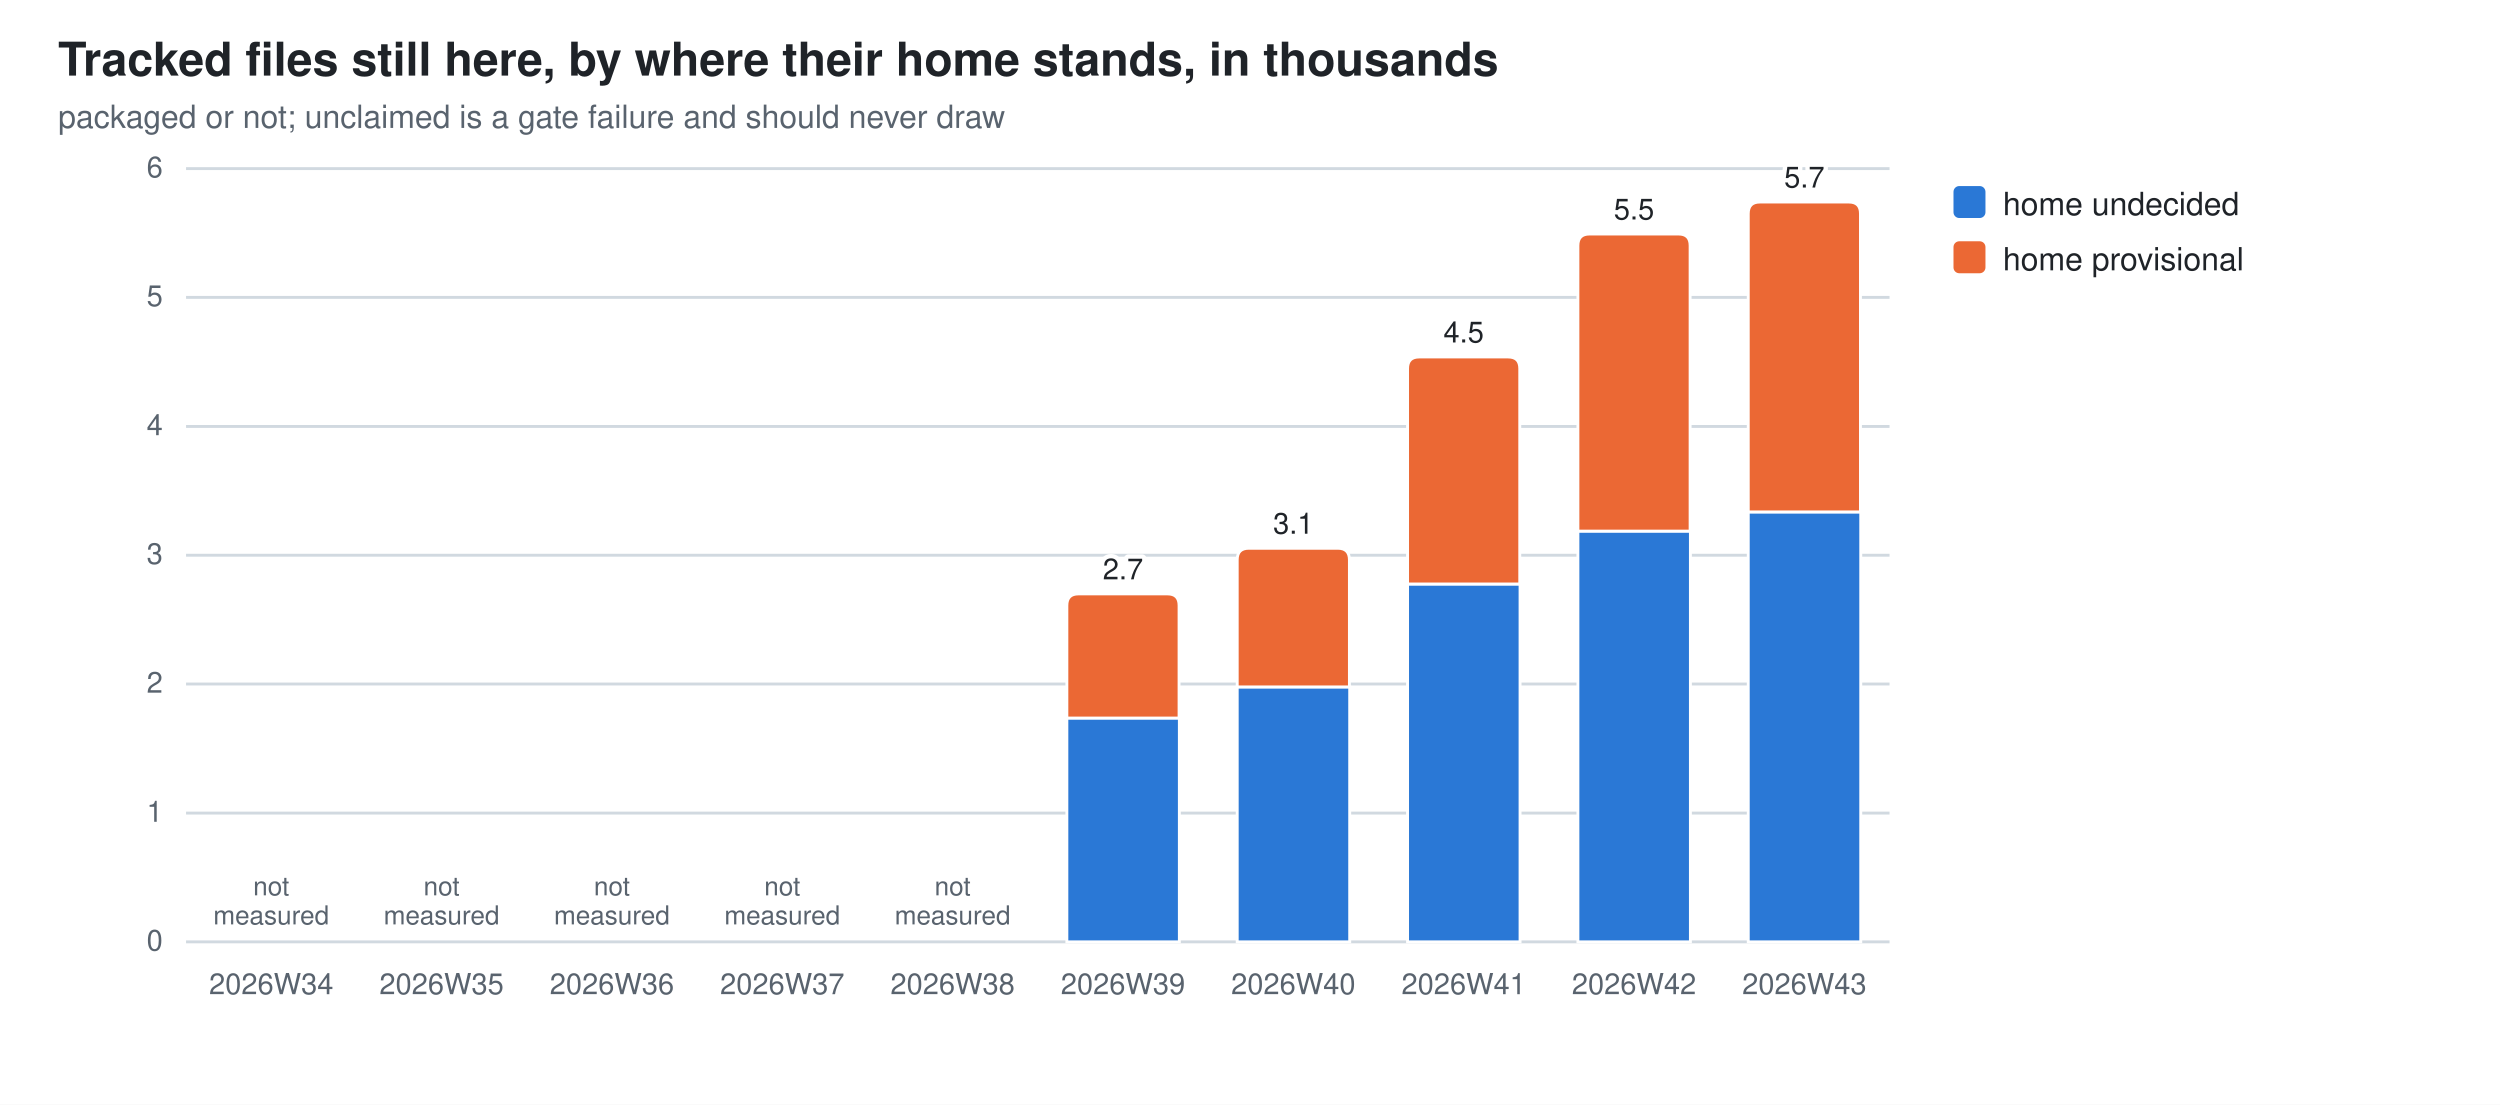
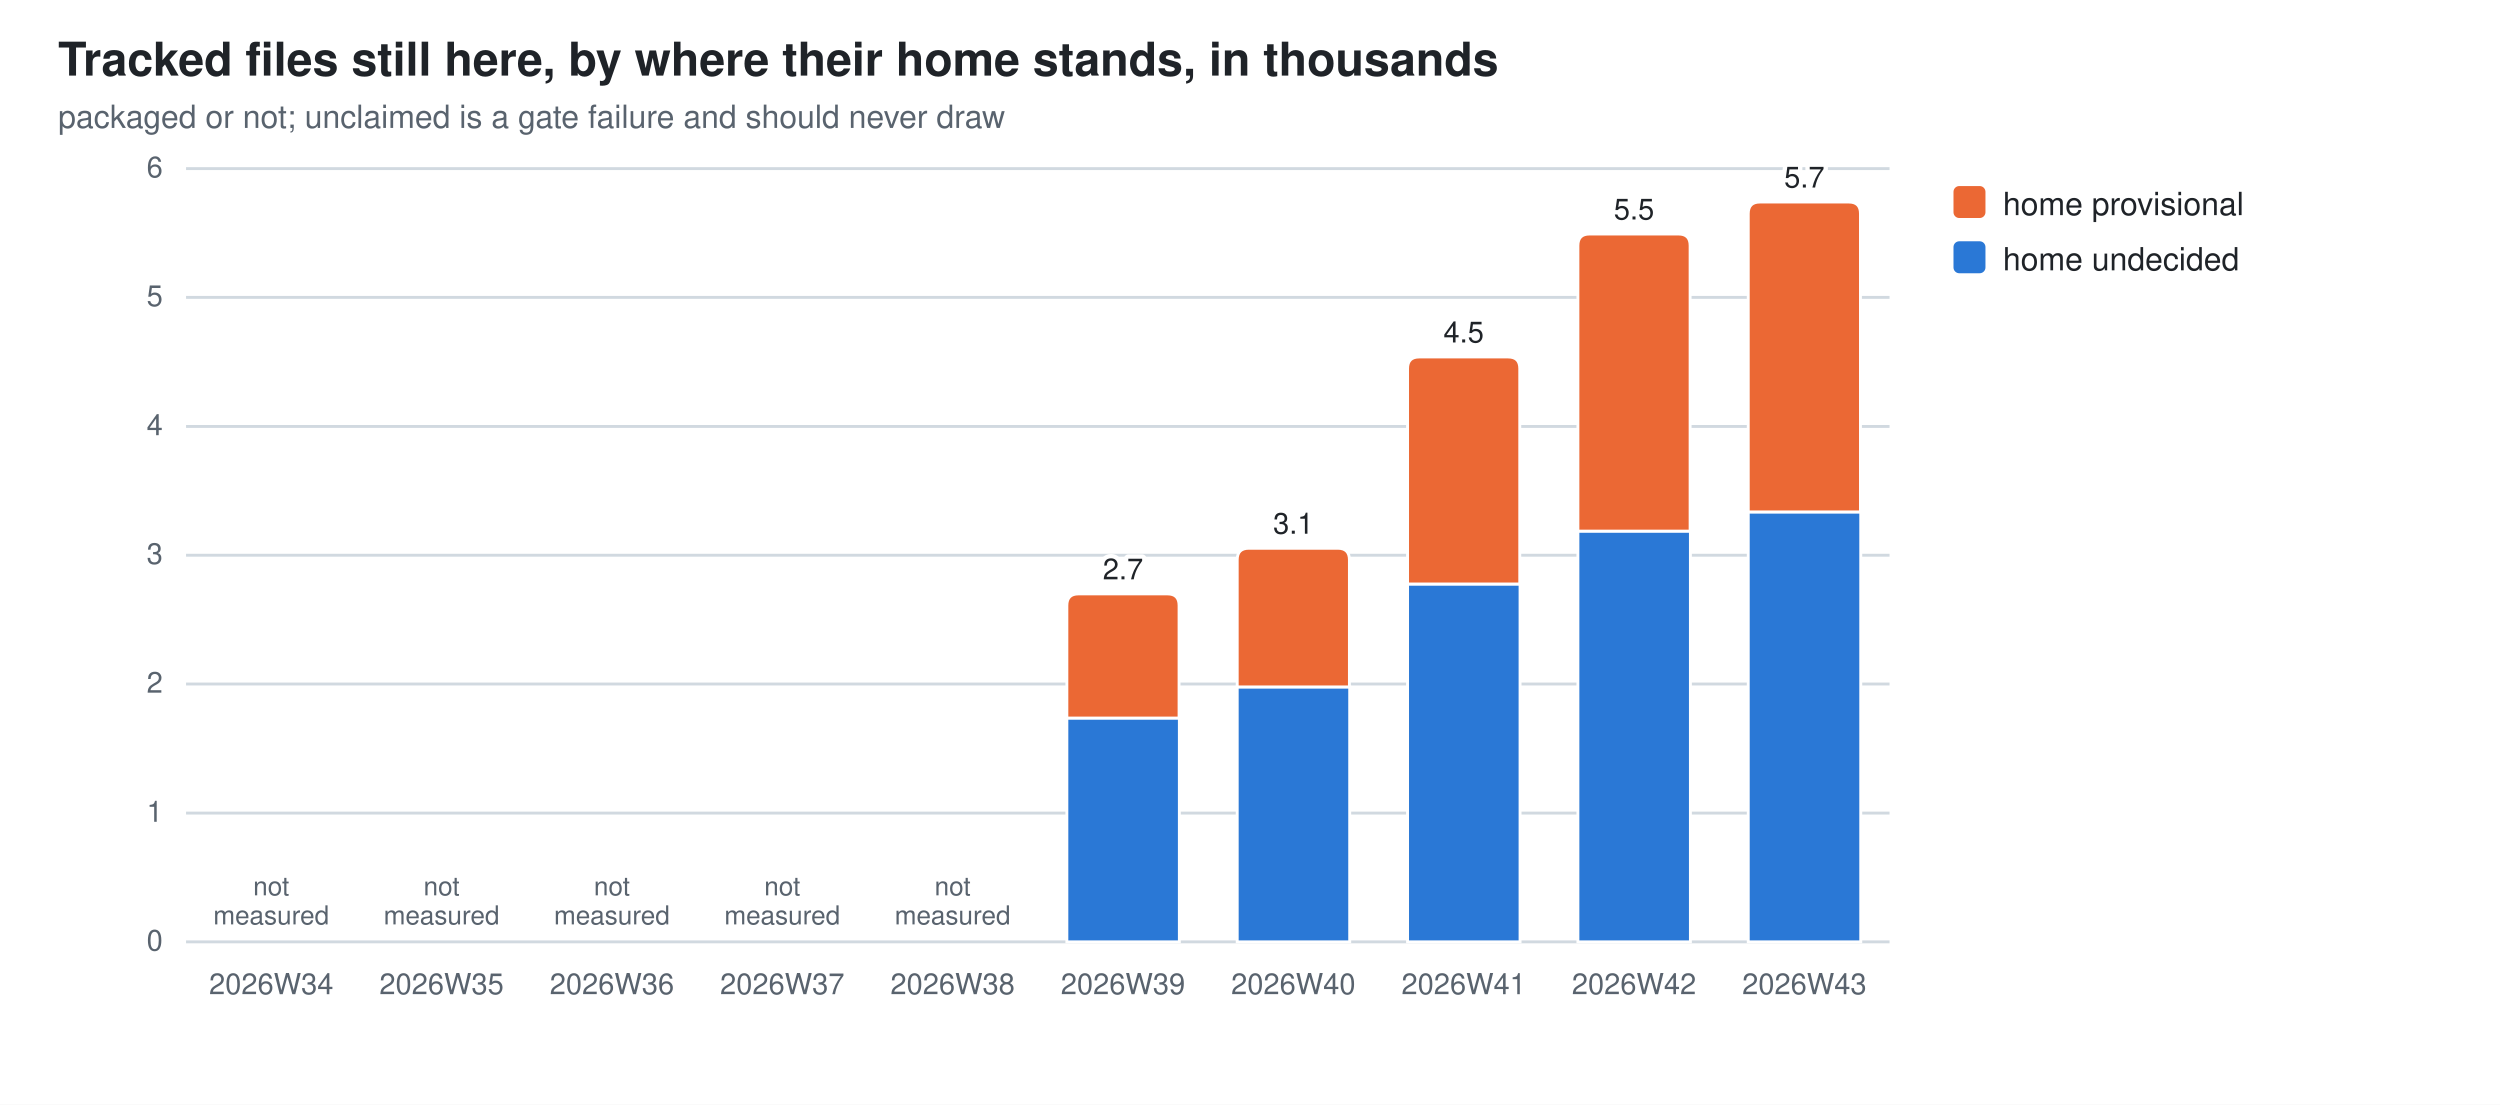
<svg xmlns="http://www.w3.org/2000/svg" width="860" height="380" viewBox="0 0 860 380" role="img" aria-label="Tracked files still here, by where their home stands, in thousands">
  <style>
  .bg{fill:#ffffff} .fg{fill:#1f2328} .mut{fill:#59636e} .grid{stroke:#d1d9e0}
  .seg{stroke:#ffffff;stroke-width:1}
  .val{paint-order:stroke;stroke:#ffffff;stroke-width:3px;stroke-linejoin:round}
  .s0{fill:#2a78d6}  .s1{fill:#eb6834}
  @media (prefers-color-scheme: dark){
    .bg{fill:#0d1117} .fg{fill:#e6edf3} .mut{fill:#9198a1} .grid{stroke:#30363d}
    .seg{stroke:#0d1117} .val{stroke:#0d1117} .s0{fill:#3987e5} .s1{fill:#d95926}}
  text{font-family:-apple-system,BlinkMacSystemFont,"Segoe UI",Helvetica,Arial,sans-serif}
</style>
  <rect class="bg" width="860" height="380" />
  <text class="fg" x="20" y="26" font-size="16" font-weight="600">Tracked files still here, by where their home stands, in thousands</text>
  <text class="mut" x="20" y="44" font-size="11">packaged or not; unclaimed is a gate failure and should never draw</text>
  <line class="grid" x1="64" y1="324.0" x2="650.0" y2="324.0" stroke-width="1" />
  <text class="mut" x="56" y="327.0" font-size="10" text-anchor="end">0</text>
  <line class="grid" x1="64" y1="279.7" x2="650.0" y2="279.7" stroke-width="1" />
  <text class="mut" x="56" y="282.7" font-size="10" text-anchor="end">1</text>
  <line class="grid" x1="64" y1="235.3" x2="650.0" y2="235.3" stroke-width="1" />
  <text class="mut" x="56" y="238.3" font-size="10" text-anchor="end">2</text>
  <line class="grid" x1="64" y1="191.0" x2="650.0" y2="191.0" stroke-width="1" />
  <text class="mut" x="56" y="194.0" font-size="10" text-anchor="end">3</text>
  <line class="grid" x1="64" y1="146.7" x2="650.0" y2="146.7" stroke-width="1" />
  <text class="mut" x="56" y="149.7" font-size="10" text-anchor="end">4</text>
  <line class="grid" x1="64" y1="102.3" x2="650.0" y2="102.3" stroke-width="1" />
  <text class="mut" x="56" y="105.3" font-size="10" text-anchor="end">5</text>
  <line class="grid" x1="64" y1="58.0" x2="650.0" y2="58.0" stroke-width="1" />
  <text class="mut" x="56" y="61.0" font-size="10" text-anchor="end">6</text>
  <text class="mut" x="93.3" y="342" font-size="10" text-anchor="middle">2026W34</text>
  <text class="mut" x="93.3" y="308.0" font-size="9" text-anchor="middle">not<tspan x="93.3" dy="10">measured</tspan>
  </text>
  <text class="mut" x="151.9" y="342" font-size="10" text-anchor="middle">2026W35</text>
  <text class="mut" x="151.9" y="308.0" font-size="9" text-anchor="middle">not<tspan x="151.9" dy="10">measured</tspan>
  </text>
  <text class="mut" x="210.5" y="342" font-size="10" text-anchor="middle">2026W36</text>
  <text class="mut" x="210.5" y="308.0" font-size="9" text-anchor="middle">not<tspan x="210.5" dy="10">measured</tspan>
  </text>
  <text class="mut" x="269.1" y="342" font-size="10" text-anchor="middle">2026W37</text>
  <text class="mut" x="269.1" y="308.0" font-size="9" text-anchor="middle">not<tspan x="269.1" dy="10">measured</tspan>
  </text>
  <text class="mut" x="327.7" y="342" font-size="10" text-anchor="middle">2026W38</text>
  <text class="mut" x="327.7" y="308.0" font-size="9" text-anchor="middle">not<tspan x="327.7" dy="10">measured</tspan>
  </text>
  <rect class="seg s0" x="367.0" y="247.0" width="38.7" height="77.0" />
  <path class="seg s1" d="M367.0,247.0 V208.3 Q367.0,204.3 371.0,204.3 H401.6 Q405.6,204.3 405.6,208.3 V247.0 Z" />
  <text class="mut" x="386.3" y="342" font-size="10" text-anchor="middle">2026W39</text>
  <text class="fg val" x="386.3" y="199.3" font-size="10" text-anchor="middle">2.7</text>
  <rect class="seg s0" x="425.6" y="236.3" width="38.7" height="87.7" />
  <path class="seg s1" d="M425.6,236.3 V192.6 Q425.6,188.6 429.6,188.6 H460.2 Q464.2,188.6 464.2,192.6 V236.3 Z" />
  <text class="mut" x="444.9" y="342" font-size="10" text-anchor="middle">2026W40</text>
  <text class="fg val" x="444.9" y="183.6" font-size="10" text-anchor="middle">3.1</text>
  <rect class="seg s0" x="484.2" y="200.9" width="38.7" height="123.1" />
  <path class="seg s1" d="M484.2,200.9 V126.8 Q484.2,122.8 488.2,122.8 H518.8 Q522.8,122.8 522.8,126.8 V200.9 Z" />
  <text class="mut" x="503.5" y="342" font-size="10" text-anchor="middle">2026W41</text>
  <text class="fg val" x="503.5" y="117.8" font-size="10" text-anchor="middle">4.5</text>
  <rect class="seg s0" x="542.8" y="182.7" width="38.7" height="141.3" />
  <path class="seg s1" d="M542.8,182.7 V84.5 Q542.8,80.5 546.8,80.5 H577.4 Q581.4,80.5 581.4,84.5 V182.7 Z" />
  <text class="mut" x="562.1" y="342" font-size="10" text-anchor="middle">2026W42</text>
  <text class="fg val" x="562.1" y="75.5" font-size="10" text-anchor="middle">5.5</text>
  <rect class="seg s0" x="601.4" y="176.1" width="38.7" height="147.9" />
  <path class="seg s1" d="M601.4,176.1 V73.5 Q601.4,69.5 605.4,69.5 H636.0 Q640.0,69.5 640.0,73.5 V176.1 Z" />
  <text class="mut" x="620.7" y="342" font-size="10" text-anchor="middle">2026W43</text>
  <text class="fg val" x="620.7" y="64.5" font-size="10" text-anchor="middle">5.7</text>
-   <rect class="s0" x="672" y="64" width="11" height="11" rx="2" />
+   <rect class="s1" x="672" y="64" width="11" height="11" rx="2" />
  <text class="fg" y="74" font-size="11">
+     <tspan x="689" dy="0">home provisional</tspan>
+   </text>
+   <rect class="s0" x="672" y="83" width="11" height="11" rx="2" />
+   <text class="fg" y="93" font-size="11">
    <tspan x="689" dy="0">home undecided</tspan>
  </text>
-   <rect class="s1" x="672" y="83" width="11" height="11" rx="2" />
-   <text class="fg" y="93" font-size="11">
-     <tspan x="689" dy="0">home provisional</tspan>
-   </text>
</svg>
